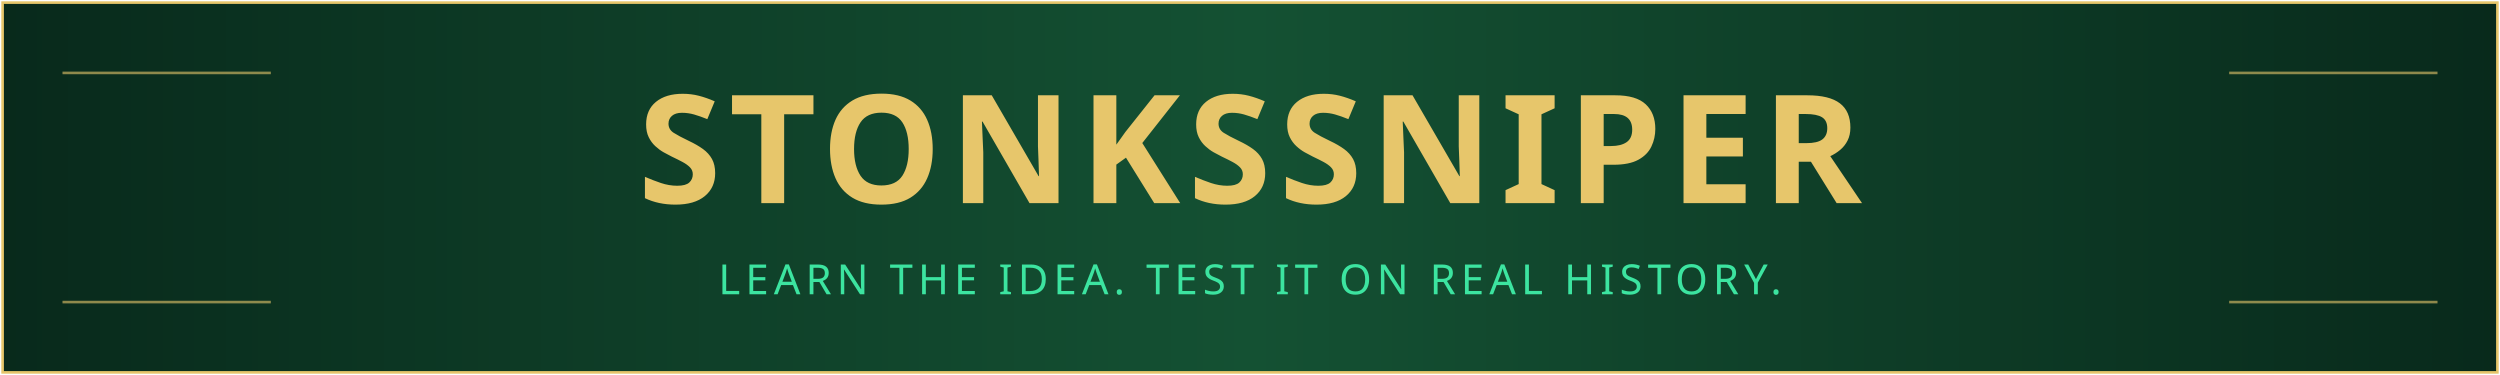
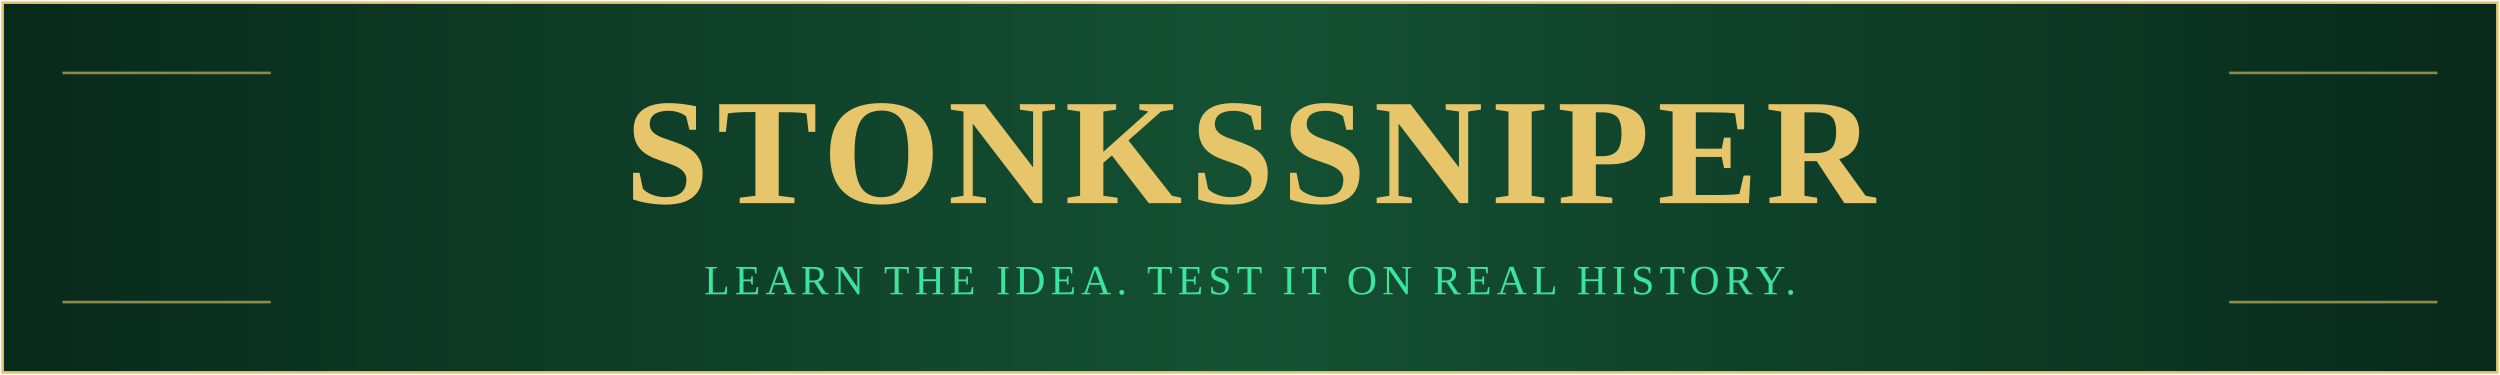
<svg xmlns="http://www.w3.org/2000/svg" width="960" height="144" viewBox="0 0 960 144">
  <defs>
    <linearGradient id="money">
      <stop stop-color="#08291b" />
      <stop offset=".5" stop-color="#145133" />
      <stop offset="1" stop-color="#08291b" />
    </linearGradient>
  </defs>
  <rect x="1" y="1" width="958" height="142" fill="url(#money)" stroke="#e7c66b" />
  <path d="M24 28h80M856 28h80M24 116h80M856 116h80" stroke="#e7c66b" stroke-opacity=".6" />
-   <text x="480" y="78" text-anchor="middle" font-family="Segoe UI, sans-serif" font-size="58" font-weight="700" letter-spacing="3" fill="#e7c66b">STONKSSNIPER</text>
-   <text x="480" y="113" text-anchor="middle" font-family="Segoe UI, sans-serif" font-size="16" fill="#3ce4a0" letter-spacing="2">LEARN THE IDEA. TEST IT ON REAL HISTORY.</text>
+   <text x="480" y="78" text-anchor="middle" font-family="Times New Roman, Times, serif" font-size="58" font-weight="700" letter-spacing="3" fill="#e7c66b">STONKSSNIPER</text>
+   <text x="480" y="113" text-anchor="middle" font-family="Times New Roman, Times, serif" font-size="16" fill="#3ce4a0" letter-spacing="2">LEARN THE IDEA. TEST IT ON REAL HISTORY.</text>
</svg>
